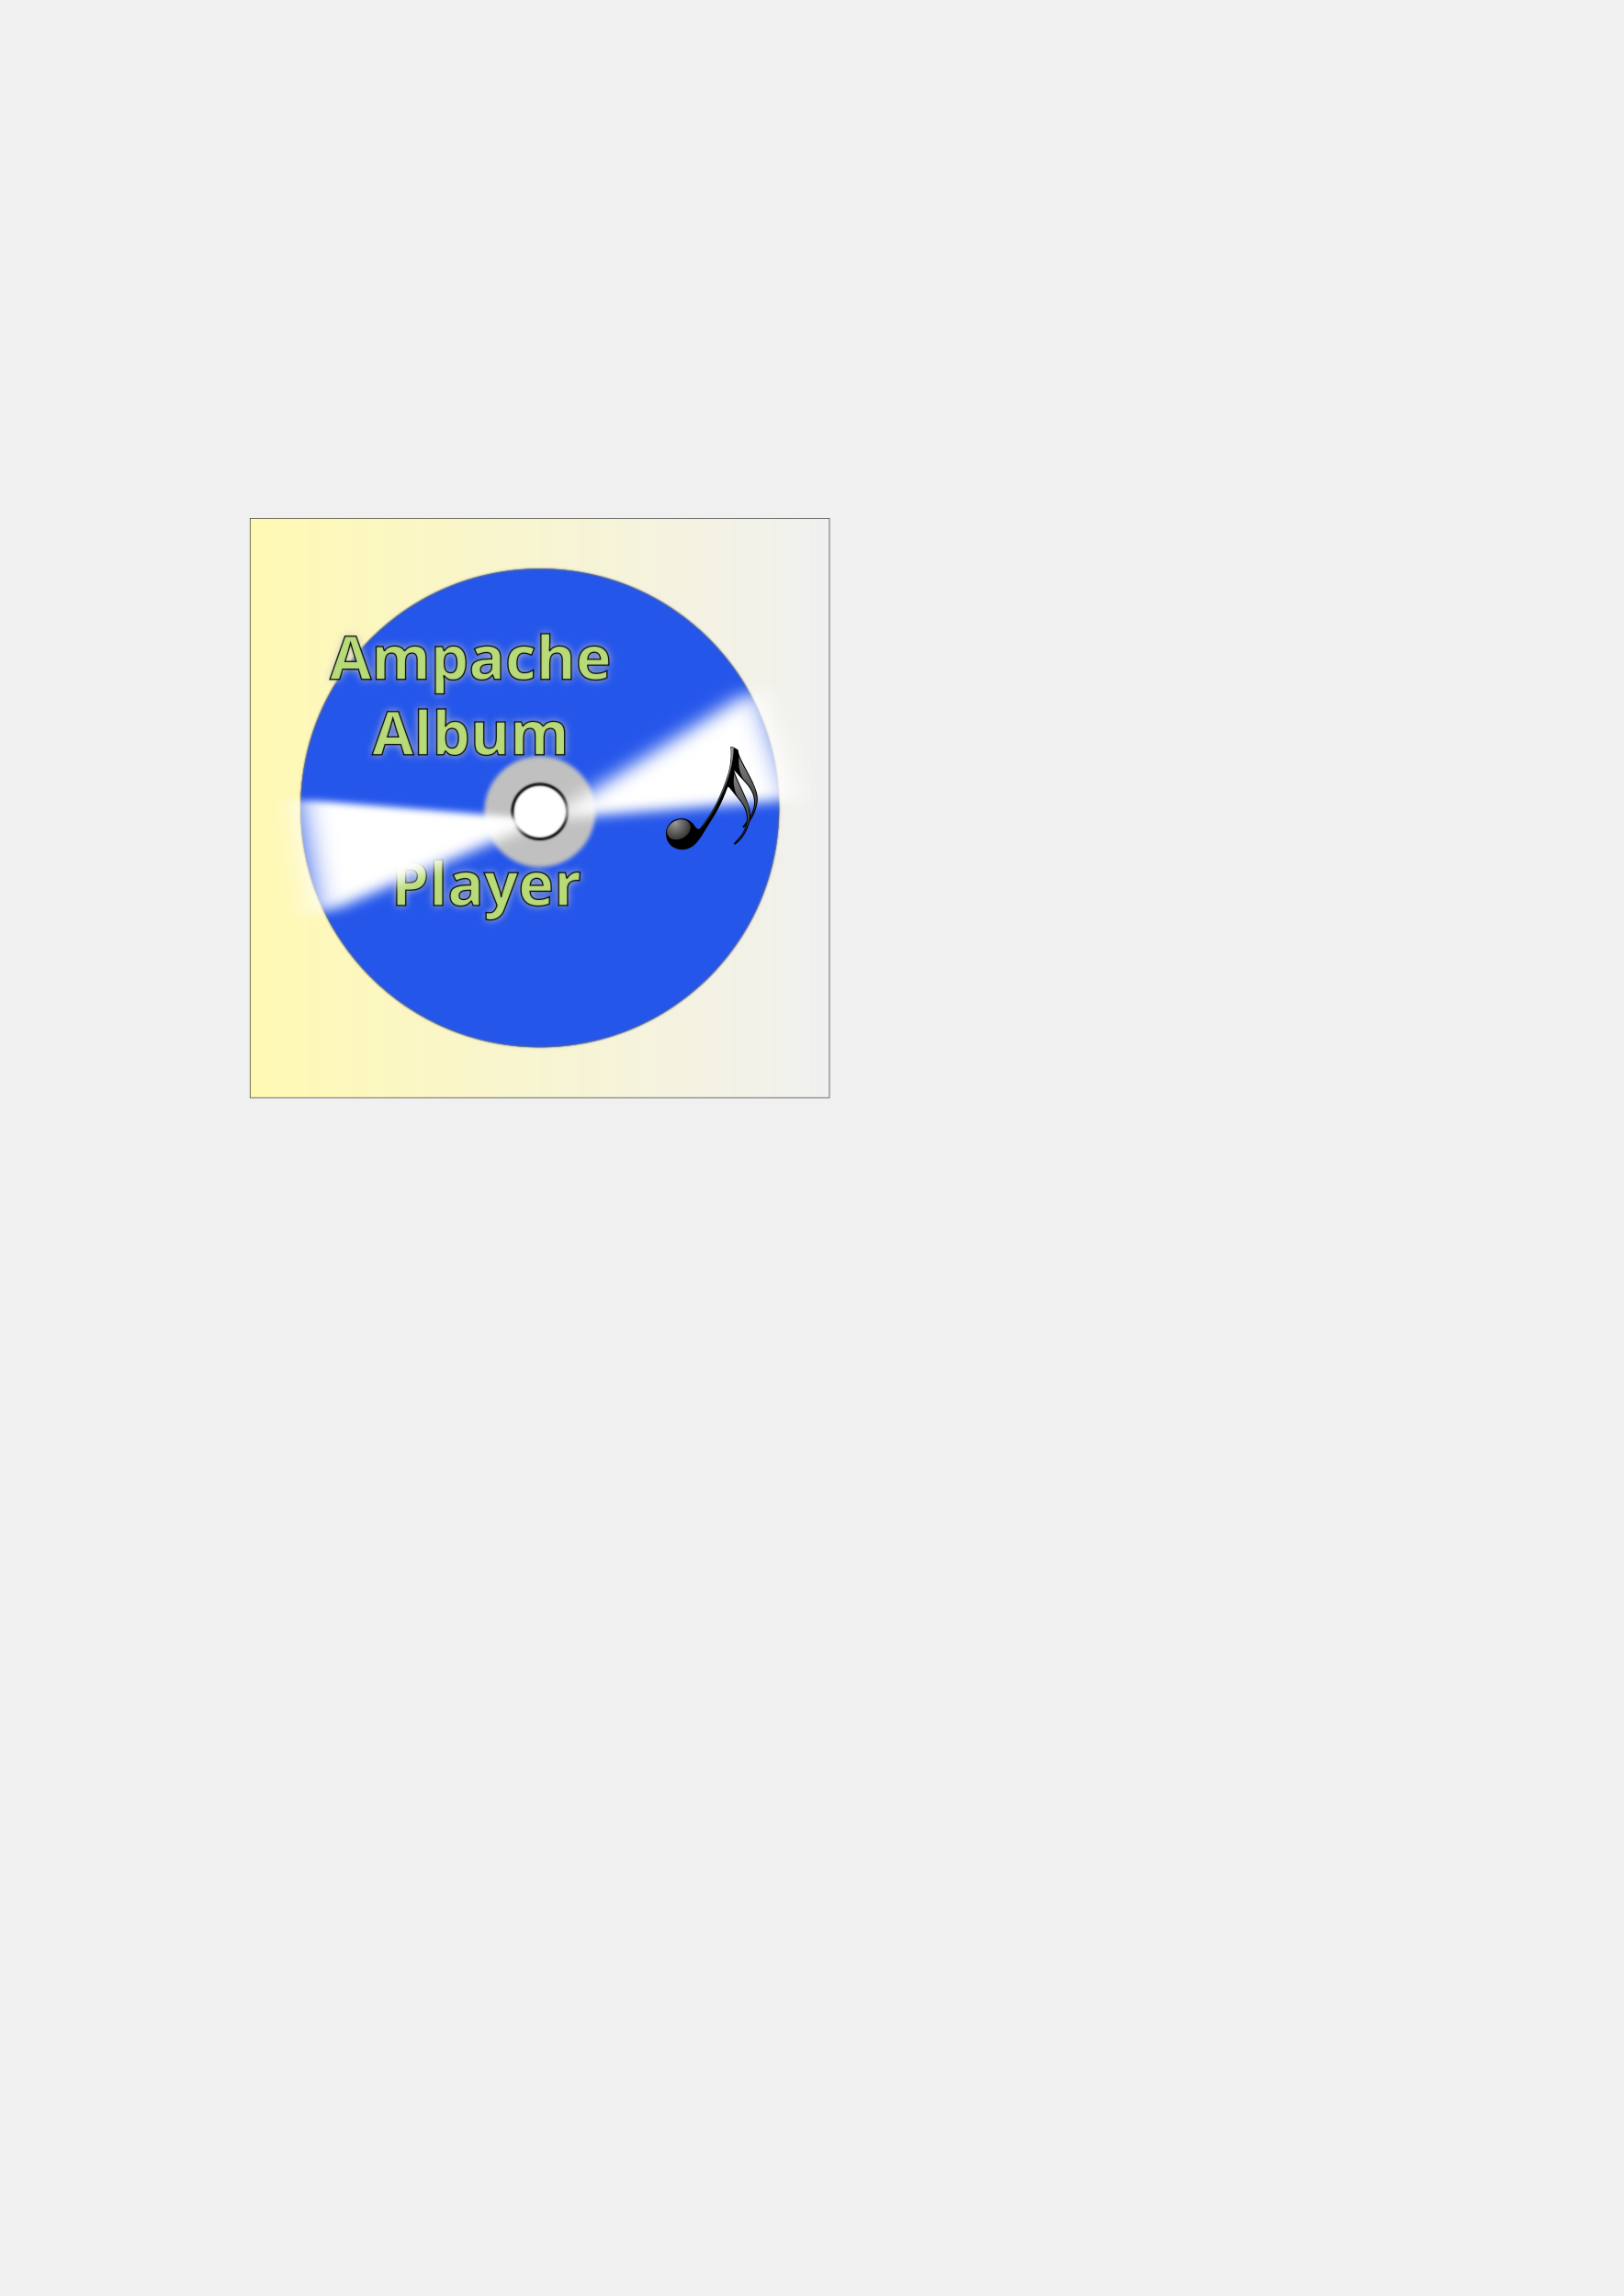
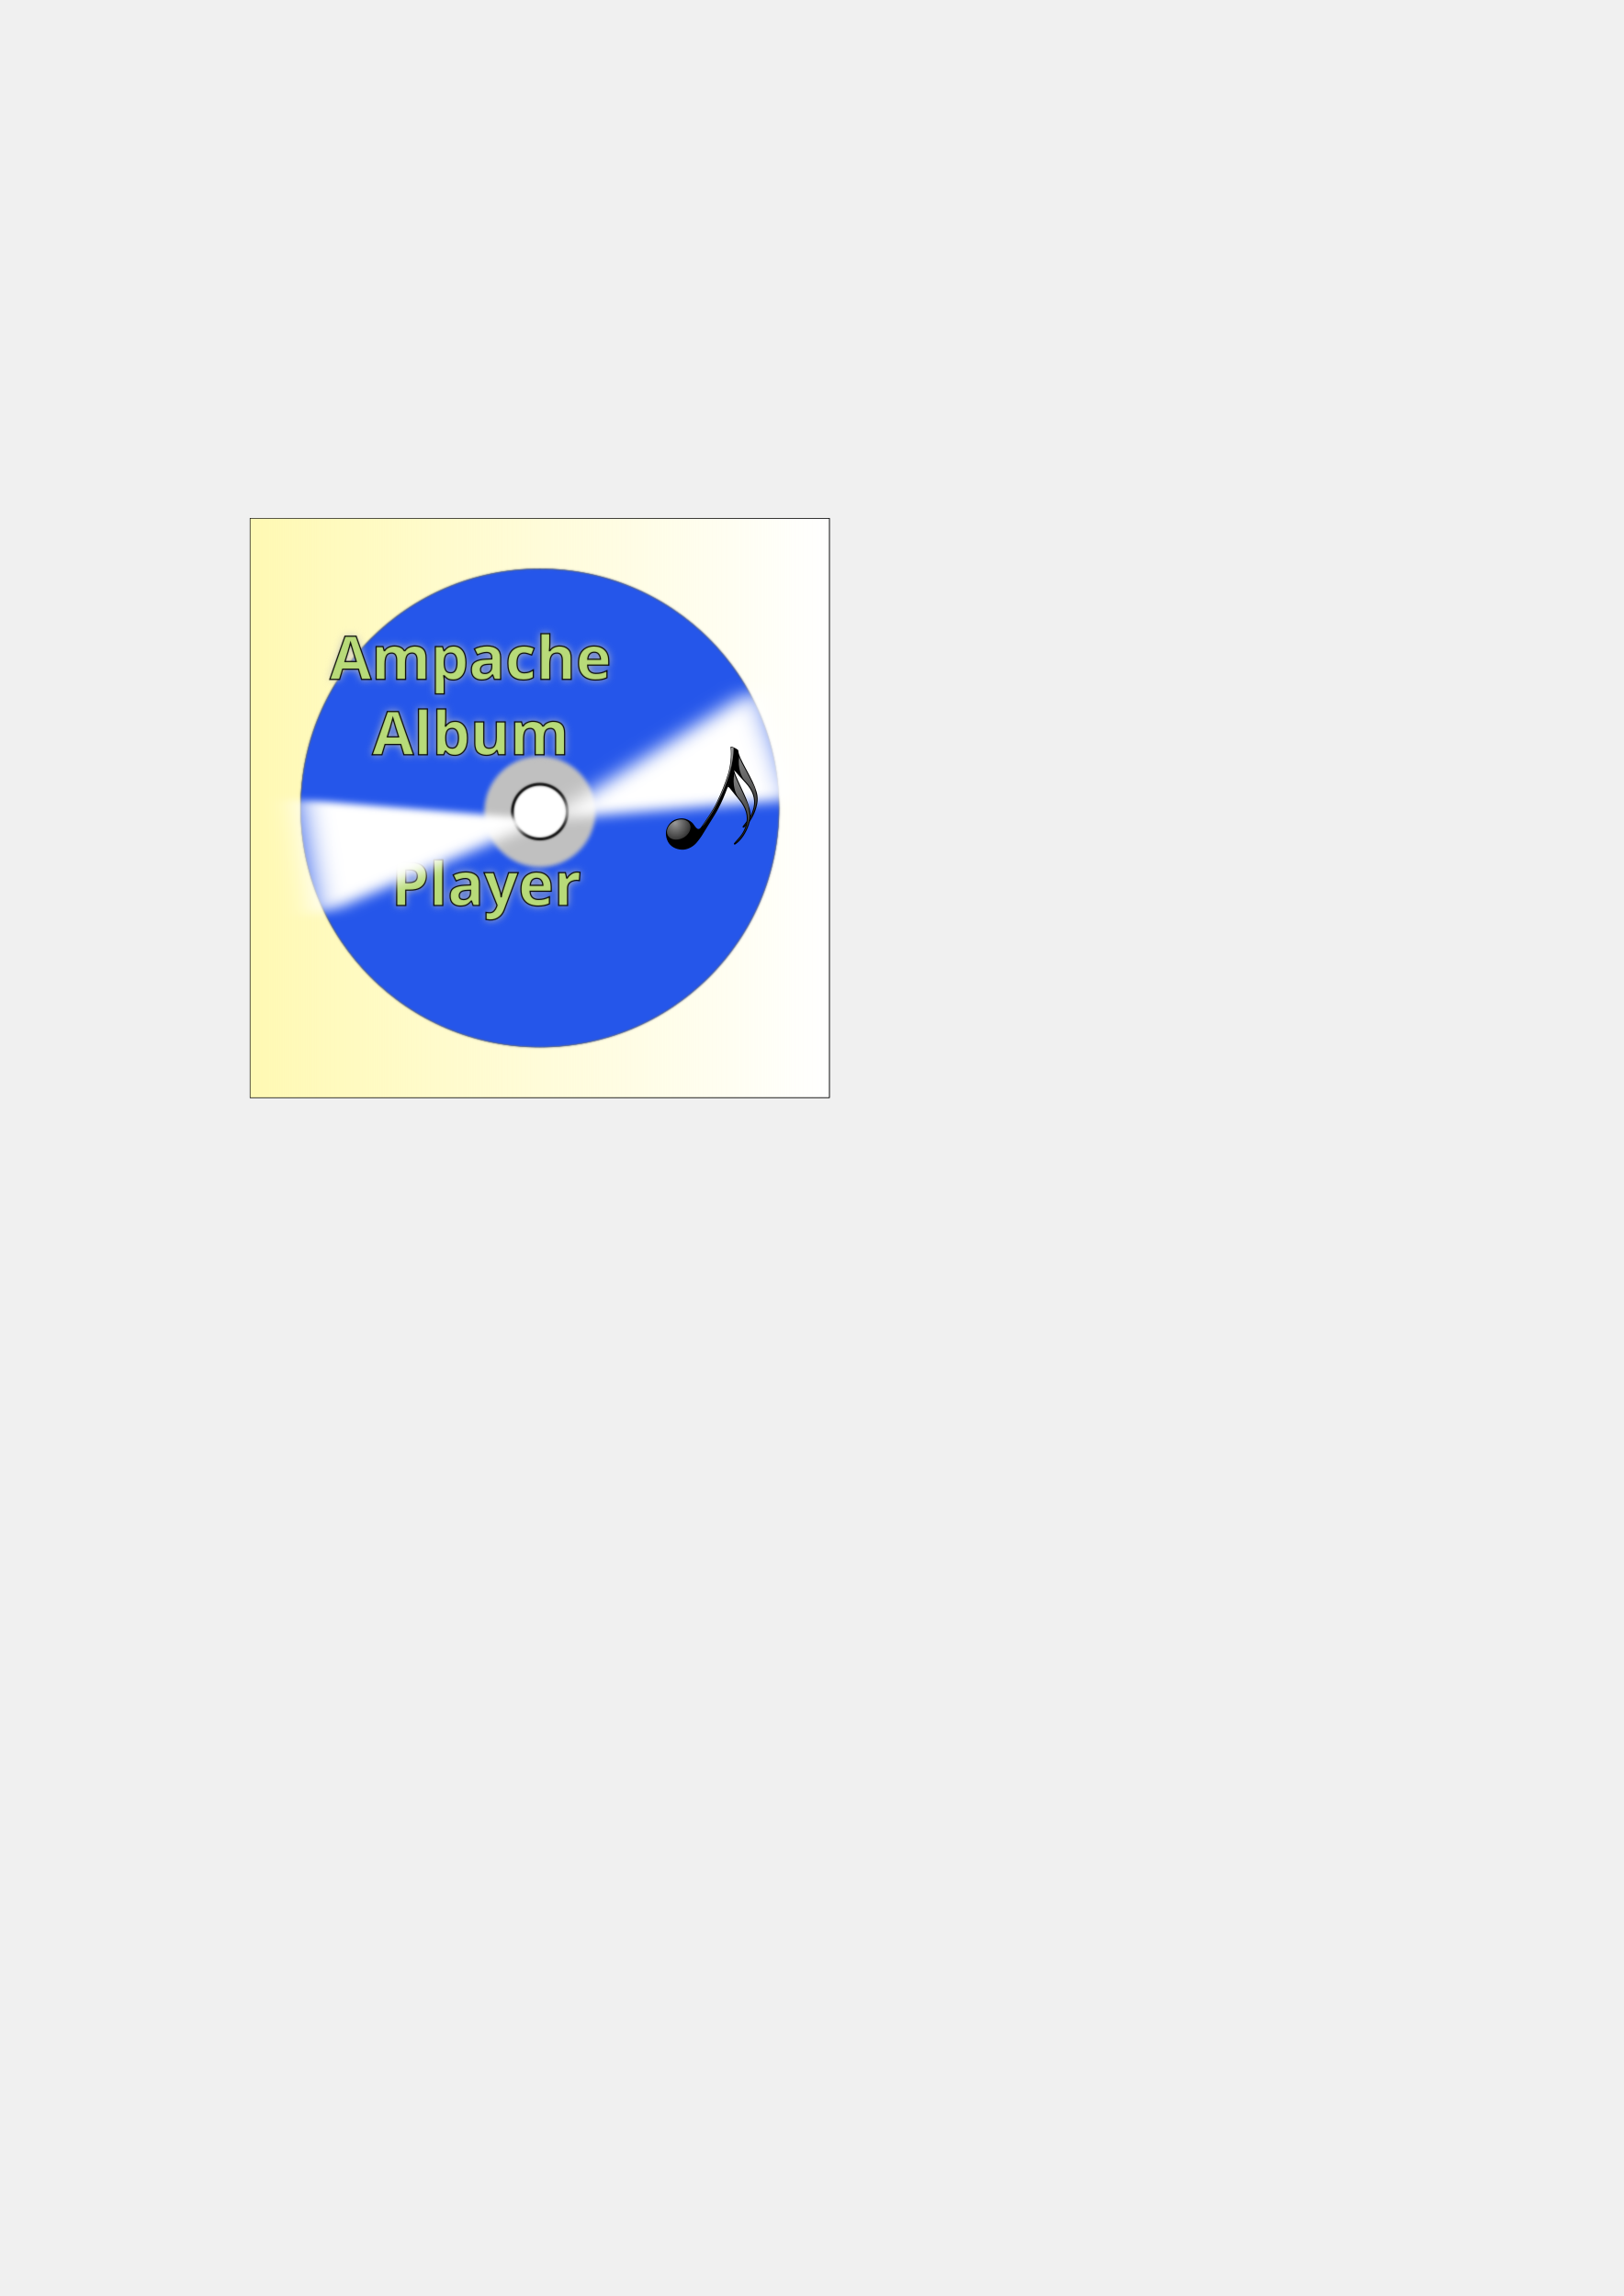
<svg xmlns="http://www.w3.org/2000/svg" xmlns:ns1="http://www.openswatchbook.org/uri/2009/osb" xmlns:xlink="http://www.w3.org/1999/xlink" width="210mm" height="297mm" viewBox="0 0 210 297" version="1.1" id="svg8">
  <defs id="defs2">
    <linearGradient id="linearGradient896">
      <stop style="stop-color:#fff9b3;stop-opacity:1;" offset="0" id="stop892" />
      <stop style="stop-color:#fff9b3;stop-opacity:0;" offset="1" id="stop894" />
    </linearGradient>
    <linearGradient id="linearGradient2257" ns1:paint="solid">
      <stop style="stop-color:#000000;stop-opacity:1;" offset="0" id="stop2255" />
    </linearGradient>
    <filter style="color-interpolation-filters:sRGB" id="filter2295" x="-0.134" width="1.268" y="-0.121" height="1.243">
      <feGaussianBlur stdDeviation="1.661" id="feGaussianBlur2297" />
    </filter>
    <filter style="color-interpolation-filters:sRGB" id="filter3290" x="-0.012" width="1.024" y="-0.012" height="1.024">
      <feGaussianBlur stdDeviation="0.309" id="feGaussianBlur3292" />
    </filter>
    <circle style="opacity:1;vector-effect:none;fill:#d2d2b4;fill-opacity:1;stroke:#000000;stroke-width:0.065;stroke-linecap:square;stroke-linejoin:miter;stroke-miterlimit:4;stroke-dasharray:none;stroke-dashoffset:0;stroke-opacity:1;filter:url(#filter3290)" id="path2275-1" cx="72.294" cy="104.516" r="30.936" />
    <circle style="opacity:1;vector-effect:none;fill:#d2d2b4;fill-opacity:1;stroke:#000000;stroke-width:0.065;stroke-linecap:square;stroke-linejoin:miter;stroke-miterlimit:4;stroke-dasharray:none;stroke-dashoffset:0;stroke-opacity:1;filter:url(#filter3290)" id="path2275-1-2" cx="72.294" cy="104.516" r="30.936" />
    <filter style="color-interpolation-filters:sRGB" id="filter3403" x="-0.031" width="1.063" y="-0.031" height="1.062">
      <feGaussianBlur stdDeviation="0.475" id="feGaussianBlur3405" />
    </filter>
    <filter style="color-interpolation-filters:sRGB" id="filter1047" x="-0.043" width="1.086" y="-0.043" height="1.086">
      <feGaussianBlur stdDeviation="0.127" id="feGaussianBlur1049" />
    </filter>
    <filter style="color-interpolation-filters:sRGB" id="filter2295-6" x="-0.134" width="1.268" y="-0.121" height="1.243">
      <feGaussianBlur stdDeviation="1.661" id="feGaussianBlur2297-0" />
    </filter>
    <radialGradient id="radialGradient10835" gradientUnits="userSpaceOnUse" cy="98.385" cx="16.074" gradientTransform="matrix(2.2777,1.8145,-1.5547,2.3139,142.42,-168.8)" r="7.395">
      <stop id="stop10767" stop-color="#989898" offset="0" />
      <stop id="stop10769" stop-color="#989898" stop-opacity="0" offset="1" />
    </radialGradient>
    <radialGradient id="radialGradient10832" gradientUnits="userSpaceOnUse" cy="97.81" cx="16.886" gradientTransform="matrix(0.5073,2.9921,-2.503,0.62902,307.65,-19.14)" r="7.395">
      <stop id="stop10784" stop-color="#989898" offset="0" />
      <stop id="stop10786" stop-color="#989898" stop-opacity="0" offset="1" />
    </radialGradient>
    <linearGradient id="linearGradient10829" y2="32.226" xlink:href="#linearGradient10023" gradientUnits="userSpaceOnUse" x2="76.947" gradientTransform="translate(9.2332,-0.91122)" y1="9.14" x1="78.296" />
    <linearGradient id="linearGradient10023">
      <stop id="stop10025" stop-color="#bdbdbd" offset="0" />
      <stop id="stop10027" stop-color="#bdbdbd" stop-opacity="0" offset="1" />
    </linearGradient>
    <linearGradient id="linearGradient10826" y2="138.12" gradientUnits="userSpaceOnUse" x2="46.517" gradientTransform="translate(8.7561,-0.91122)" y1="14.79" x1="46.517">
      <stop id="stop10796" stop-color="#989898" offset="0" />
      <stop id="stop10798" stop-color="#989898" stop-opacity="0" offset="1" />
    </linearGradient>
    <linearGradient id="linearGradient10823" y2="129.94" xlink:href="#linearGradient10023" gradientUnits="userSpaceOnUse" x2="89.799" gradientTransform="translate(9.0091,-1.0799)" y1="12.215" x1="91.111" />
    <filter style="color-interpolation-filters:sRGB" id="filter1814" x="-0.006" width="1.012" y="-0.006" height="1.012">
      <feGaussianBlur stdDeviation="0.155" id="feGaussianBlur1816" />
    </filter>
    <filter style="color-interpolation-filters:sRGB" id="filter1876" x="-0.055" width="1.11" y="-0.055" height="1.11">
      <feGaussianBlur stdDeviation="0.163" id="feGaussianBlur1878" />
    </filter>
    <linearGradient id="linearGradient1417" y2="104.59" xlink:href="#linearGradient3016" gradientUnits="userSpaceOnUse" x2="103.29" gradientTransform="translate(-13.327,-18.22)" y1="27.31" x1="57.074" />
    <linearGradient id="linearGradient3016">
      <stop id="stop3018" stop-color="#949494" offset="0" />
      <stop id="stop3020" stop-color="#949494" stop-opacity="0" offset="1" />
    </linearGradient>
    <linearGradient id="linearGradient1419" y2="104.59" xlink:href="#linearGradient3016" gradientUnits="userSpaceOnUse" x2="103.29" gradientTransform="matrix(0.99842,0.056124,-0.056124,0.99842,-11.4,-7.4936)" y1="27.31" x1="57.074" />
    <radialGradient id="radialGradient1421" gradientUnits="userSpaceOnUse" cy="98.385" cx="16.074" gradientTransform="matrix(2.2777,1.8145,-1.5547,2.3139,132.31,-174.3)" r="7.395">
      <stop id="stop10767-7" stop-color="#989898" offset="0" />
      <stop id="stop10769-0" stop-color="#989898" stop-opacity="0" offset="1" />
    </radialGradient>
    <linearGradient id="linearGradient1423" y2="138.12" gradientUnits="userSpaceOnUse" x2="46.517" gradientTransform="translate(-1.3567,-6.4121)" y1="14.79" x1="46.517">
      <stop id="stop10796-5" stop-color="#989898" offset="0" />
      <stop id="stop10798-1" stop-color="#989898" stop-opacity="0" offset="1" />
    </linearGradient>
    <filter style="color-interpolation-filters:sRGB" id="filter2633" x="-0.006" width="1.012" y="-0.006" height="1.013">
      <feGaussianBlur stdDeviation="0.096" id="feGaussianBlur2635" />
    </filter>
    <linearGradient xlink:href="#linearGradient896" id="linearGradient898" x1="32.307" y1="104.516" x2="107.307" y2="104.516" gradientUnits="userSpaceOnUse" />
  </defs>
  <g id="layer1">
+     <rect style="opacity:1;vector-effect:none;fill:#ffffff;fill-opacity:1;stroke:#000000;stroke-width:0.065;stroke-linecap:square;stroke-linejoin:miter;stroke-miterlimit:4;stroke-dasharray:none;stroke-dashoffset:0;stroke-opacity:1" id="rect815-2" width="74.935" height="74.935" x="32.34" y="67.049" />
    <rect style="opacity:1;vector-effect:none;fill:#000000;fill-opacity:0;stroke:none;stroke-width:0.1;stroke-linecap:round;stroke-linejoin:miter;stroke-miterlimit:4;stroke-dasharray:none;stroke-dashoffset:0;stroke-opacity:1" id="rect3565" width="24.852" height="94.4" x="4.536" y="58.592" />
    <rect style="opacity:1;vector-effect:none;fill:url(#linearGradient898);fill-opacity:1;stroke:#000000;stroke-width:0.065;stroke-linecap:square;stroke-linejoin:miter;stroke-miterlimit:4;stroke-dasharray:none;stroke-dashoffset:0;stroke-opacity:1" id="rect815" width="74.935" height="74.935" x="32.34" y="67.049" />
    <g id="g2817" transform="translate(-2.473035,1.0948489e-6)">
      <circle r="30.936" cy="104.516" cx="72.294" id="path2275" style="opacity:1;vector-effect:none;fill:#2556ea;fill-opacity:1;stroke:#000000;stroke-width:0.065;stroke-linecap:square;stroke-linejoin:miter;stroke-miterlimit:4;stroke-dasharray:none;stroke-dashoffset:0;stroke-opacity:1;filter:url(#filter1814)" />
      <circle transform="matrix(2.027306,0,0,2.027306,41.25998,-120.881)" r="3.541" cy="111.414" cx="15.308" id="path2277-9" style="opacity:1;vector-effect:none;fill:#c0c0c0;fill-opacity:1;stroke:none;stroke-width:0.18;stroke-linecap:square;stroke-linejoin:miter;stroke-miterlimit:4;stroke-dasharray:none;stroke-dashoffset:0;stroke-opacity:1;filter:url(#filter1047)" />
      <circle r="3.541" cy="104.989" cx="72.294" id="path2277" style="opacity:1;vector-effect:none;fill:#ffffff;fill-opacity:1;stroke:#000000;stroke-width:0.365;stroke-linecap:square;stroke-linejoin:miter;stroke-miterlimit:4;stroke-dasharray:none;stroke-dashoffset:0;stroke-opacity:1;filter:url(#filter1876)" />
      <text id="text3356-0" y="87.887" x="72.462" style="font-style:normal;font-variant:normal;font-weight:bold;font-stretch:normal;font-size:7.799px;line-height:125%;font-family:sans-serif;-inkscape-font-specification:'sans-serif, Bold';font-variant-ligatures:normal;font-variant-caps:normal;font-variant-numeric:normal;font-feature-settings:normal;text-align:center;letter-spacing:0px;word-spacing:0px;writing-mode:lr-tb;text-anchor:middle;fill:#c0c0c0;fill-opacity:1;stroke:none;stroke-width:0.265px;stroke-linecap:butt;stroke-linejoin:miter;stroke-opacity:1;filter:url(#filter3403)" xml:space="preserve">
        <tspan style="font-style:normal;font-variant:normal;font-weight:bold;font-stretch:normal;font-size:7.799px;font-family:sans-serif;-inkscape-font-specification:'sans-serif, Bold';font-variant-ligatures:normal;font-variant-caps:normal;font-variant-numeric:normal;font-feature-settings:normal;text-align:center;writing-mode:lr-tb;text-anchor:middle;fill:#c0c0c0;fill-opacity:1;stroke-width:0.265px" y="87.887" x="72.462" id="tspan3354-7">Ampache</tspan>
        <tspan id="tspan3358-7" style="font-style:normal;font-variant:normal;font-weight:bold;font-stretch:normal;font-size:7.799px;font-family:sans-serif;-inkscape-font-specification:'sans-serif, Bold';font-variant-ligatures:normal;font-variant-caps:normal;font-variant-numeric:normal;font-feature-settings:normal;text-align:center;writing-mode:lr-tb;text-anchor:middle;fill:#c0c0c0;fill-opacity:1;stroke-width:0.265px" y="97.635" x="72.462">Album</tspan>
        <tspan id="tspan3360-7" style="font-style:normal;font-variant:normal;font-weight:bold;font-stretch:normal;font-size:7.799px;font-family:sans-serif;-inkscape-font-specification:'sans-serif, Bold';font-variant-ligatures:normal;font-variant-caps:normal;font-variant-numeric:normal;font-feature-settings:normal;text-align:center;writing-mode:lr-tb;text-anchor:middle;fill:#c0c0c0;fill-opacity:1;stroke-width:0.265px" y="107.383" x="72.462" />
        <tspan id="tspan3362-6" style="font-style:normal;font-variant:normal;font-weight:bold;font-stretch:normal;font-size:7.799px;font-family:sans-serif;-inkscape-font-specification:'sans-serif, Bold';font-variant-ligatures:normal;font-variant-caps:normal;font-variant-numeric:normal;font-feature-settings:normal;text-align:center;writing-mode:lr-tb;text-anchor:middle;fill:#c0c0c0;fill-opacity:1;stroke-width:0.265px" y="117.131" x="72.462">Player</tspan>
      </text>
      <text id="text3356" y="87.887" x="72.462" style="font-style:normal;font-variant:normal;font-weight:bold;font-stretch:normal;font-size:7.799px;line-height:125%;font-family:sans-serif;-inkscape-font-specification:'sans-serif, Bold';font-variant-ligatures:normal;font-variant-caps:normal;font-variant-numeric:normal;font-feature-settings:normal;text-align:center;letter-spacing:0px;word-spacing:0px;writing-mode:lr-tb;text-anchor:middle;fill:#b8db79;fill-opacity:1;stroke:#000000;stroke-width:0.15;stroke-linecap:butt;stroke-linejoin:miter;stroke-miterlimit:4;stroke-dasharray:none;stroke-opacity:1;filter:url(#filter2633)" xml:space="preserve">
        <tspan style="font-style:normal;font-variant:normal;font-weight:bold;font-stretch:normal;font-size:7.799px;font-family:sans-serif;-inkscape-font-specification:'sans-serif, Bold';font-variant-ligatures:normal;font-variant-caps:normal;font-variant-numeric:normal;font-feature-settings:normal;text-align:center;writing-mode:lr-tb;text-anchor:middle;fill:#b8db79;fill-opacity:1;stroke:#000000;stroke-width:0.15;stroke-miterlimit:4;stroke-dasharray:none;stroke-opacity:1" y="87.887" x="72.462" id="tspan3354">Ampache</tspan>
        <tspan id="tspan3358" style="font-style:normal;font-variant:normal;font-weight:bold;font-stretch:normal;font-size:7.799px;font-family:sans-serif;-inkscape-font-specification:'sans-serif, Bold';font-variant-ligatures:normal;font-variant-caps:normal;font-variant-numeric:normal;font-feature-settings:normal;text-align:center;writing-mode:lr-tb;text-anchor:middle;fill:#b8db79;fill-opacity:1;stroke:#000000;stroke-width:0.15;stroke-miterlimit:4;stroke-dasharray:none;stroke-opacity:1" y="97.635" x="72.462">Album</tspan>
        <tspan id="tspan3360" style="font-style:normal;font-variant:normal;font-weight:bold;font-stretch:normal;font-size:7.799px;font-family:sans-serif;-inkscape-font-specification:'sans-serif, Bold';font-variant-ligatures:normal;font-variant-caps:normal;font-variant-numeric:normal;font-feature-settings:normal;text-align:center;writing-mode:lr-tb;text-anchor:middle;fill:#b8db79;fill-opacity:1;stroke:#000000;stroke-width:0.15;stroke-miterlimit:4;stroke-dasharray:none;stroke-opacity:1" y="107.383" x="72.462" />
        <tspan id="tspan3362" style="font-style:normal;font-variant:normal;font-weight:bold;font-stretch:normal;font-size:7.799px;font-family:sans-serif;-inkscape-font-specification:'sans-serif, Bold';font-variant-ligatures:normal;font-variant-caps:normal;font-variant-numeric:normal;font-feature-settings:normal;text-align:center;writing-mode:lr-tb;text-anchor:middle;fill:#b8db79;fill-opacity:1;stroke:#000000;stroke-width:0.15;stroke-miterlimit:4;stroke-dasharray:none;stroke-opacity:1" y="117.131" x="72.462">Player</tspan>
      </text>
      <path transform="matrix(0.5093033,-0.8165949,0.6850885,0.5510695,-35.29646,107.3176)" id="path2281" d="M 72.163,104.566 42.362,83.318 53.187,71.692 Z" style="fill:#ffffff;fill-opacity:1;fill-rule:evenodd;stroke:none;stroke-width:0.289px;stroke-linecap:butt;stroke-linejoin:miter;stroke-opacity:1;filter:url(#filter2295)" />
      <path transform="matrix(-0.3780283,0.8884239,-0.7613016,-0.4331495,179.979,87.19453)" id="path2281-2" d="M 72.163,104.566 42.362,83.318 53.187,71.692 Z" style="fill:#ffffff;fill-opacity:1;fill-rule:evenodd;stroke:none;stroke-width:0.289px;stroke-linecap:butt;stroke-linejoin:miter;stroke-opacity:1;filter:url(#filter2295-6)" />
      <g style="stroke-width:1.678" transform="matrix(0.1519657,0.04190241,-0.04190241,0.1519657,91.90663,95.05079)" id="layer1-1">
        <g style="stroke-width:1.678" transform="translate(-9.75,-9.25)" id="g1408">
          <path style="stroke-width:1.678" d="m 44.235,9.873 c -0.398,0.04 -0.738,0.192 -1,0.469 2.938,6.761 4.06,16.224 3.907,21.469 -0.288,9.735 -1.282,16.834 -2.719,25.063 -1.402,8.028 -4.191,15.294 -6.75,22.812 -1.843,5.994 -5.729,0.008 -8.5,-1.219 -3.993,-1.768 -7.508,-1.889 -11.375,0 -3.867,1.89 -6.031,4.677 -7,9.063 -0.948,4.287 1.244,9.598 4.812,12.5 3.466,2.82 8.593,3.2 12.75,1.87 4.104,-1.42 7.804,-5.288 9.344,-9.308 0.789,-1.869 1.254,-2.696 2.188,-5.656 0.934,-2.96 2.18,-7.297 3.218,-11 1.911,-6.816 4.563,-13.026 6.219,-28.375 0.38,-3.091 1.15,-11.245 1.25,-18.531 0.011,-0.802 0.225,-0.822 0.344,-0.844 0.699,-0.129 2.309,1.072 4.625,2.594 2.316,1.522 5.506,3.556 7.062,4.5 7.645,4.635 11.7,10.651 12.063,17.875 0.253,5.045 -0.667,8.959 -3.469,15 -1.057,2.28 -1.182,2.797 -0.812,3.031 0.703,0.445 0.817,0.375 1.781,-1.031 3.01,-4.392 4.767,-10.958 4.75,-17.719 -0.011,-4.21 -0.607,-6.78 -1.75,-9.438 C 73.588,39.313 69.829,34.351 64.954,29.217 62.354,26.478 59.822,23.802 59.329,23.28 55.865,19.609 51.046,14.631 50.153,11.368 49.978,10.731 45.43,9.753 44.235,9.873 Z" id="path1318" />
          <path style="fill:url(#linearGradient1417);stroke-width:1.678" d="m 52.288,16.185 c 0.954,9.296 6.505,15.648 8.791,17.126 0.671,0.428 1.496,0.989 1.875,1.219 7.794,4.725 12.062,11.011 12.438,18.5 0.259,5.159 -0.735,9.246 -3.563,15.344 -0.41,0.885 -0.551,1.302 -0.687,1.687 0.131,-0.163 0.127,-0.121 0.343,-0.437 2.888,-4.212 4.611,-10.655 4.594,-17.282 -0.01,-4.152 -0.454,-6.601 -1.656,-9.094 -0.136,-0.282 -0.818,-1.564 -1.469,-2.781 -0.65,-1.216 -1.3,-2.4 -1.437,-2.656 -0.422,-0.788 -2.319,-3.028 -7.188,-8.156 -2.601,-2.74 -5.13,-5.413 -5.625,-5.938 -2.19,-2.32 -5.04,-5.054 -6.416,-7.532 z" id="path3014" />
          <g style="stroke-width:1.678" id="g1404">
            <path style="stroke-width:1.678" d="m 49.754,43.269 c 0.056,-0.8 0.27,-0.808 0.39,-0.824 0.705,-0.089 2.246,1.2 4.472,2.85 2.227,1.649 5.298,3.859 6.799,4.889 7.372,5.057 11.084,11.291 11.04,18.524 -0.03,5.052 -1.168,8.907 -4.305,14.782 -1.184,2.217 -1.337,2.726 -0.981,2.98 0.678,0.484 0.795,0.421 1.836,-0.929 3.252,-4.216 5.375,-10.673 5.737,-17.425 0.226,-4.203 -0.226,-6.803 -1.217,-9.52 -1.376,-3.769 -4.851,-8.934 -9.43,-14.333 -2.442,-2.881 -4.82,-5.695 -5.282,-6.244 C 55.56,34.16 51.028,28.918 50.319,25.611 50.18,24.965 49.245,50.538 49.754,43.269 Z" id="path1357" />
            <path style="fill:url(#linearGradient1419);stroke-width:1.678" d="m 52.18,30.54 c 0.431,9.335 5.617,15.989 7.817,17.592 0.645,0.465 1.438,1.072 1.803,1.322 7.517,5.156 11.425,11.671 11.38,19.169 -0.031,5.166 -1.252,9.191 -4.418,15.12 -0.46,0.861 -0.623,1.27 -0.781,1.646 0.141,-0.155 0.133,-0.114 0.368,-0.417 3.119,-4.043 5.201,-10.379 5.556,-16.996 0.223,-4.146 -0.083,-6.617 -1.143,-9.173 -0.12,-0.289 -0.729,-1.608 -1.311,-2.859 -0.581,-1.251 -1.163,-2.47 -1.286,-2.733 -0.376,-0.81 -2.145,-3.153 -6.718,-8.547 -2.443,-2.881 -4.818,-5.692 -5.283,-6.244 -2.057,-2.439 -4.749,-5.329 -5.984,-7.88 z" id="path1363" />
          </g>
          <path style="fill:url(#radialGradient1421);stroke-width:1.678" d="m 25.388,92.791 c -4.175,3.76 -9.836,4.212 -12.638,1.01 -2.802,-3.202 -1.688,-8.852 2.487,-12.612 4.174,-3.759 9.835,-4.212 12.637,-1.009 2.792,3.191 1.699,8.811 -2.446,12.575" id="path2279-0" />
          <path style="fill:url(#linearGradient1423);stroke-width:1.678" d="m 45.143,10.307 c -0.295,-0.021 -0.566,-0.007 -0.937,0.031 -0.249,0.025 -0.379,0.117 -0.531,0.219 2.872,6.825 3.965,16.048 3.812,21.281 -0.288,9.757 -1.281,16.888 -2.719,25.125 -1.408,8.066 -4.102,15.219 -6.656,22.719 0.366,-0.351 1.319,-2.048 1.81,-3.557 2.542,-7.813 4.33,-11.074 6.721,-26.037 v -0.031 l 0.063,-0.25 c 10e-4,-0.011 -0.002,-0.021 0,-0.032 2.304,-14.636 2.335,-27.424 -0.719,-39.281 -0.319,-0.082 -0.609,-0.171 -0.844,-0.187 z" id="path7829-3" />
        </g>
      </g>
    </g>
  </g>
</svg>
